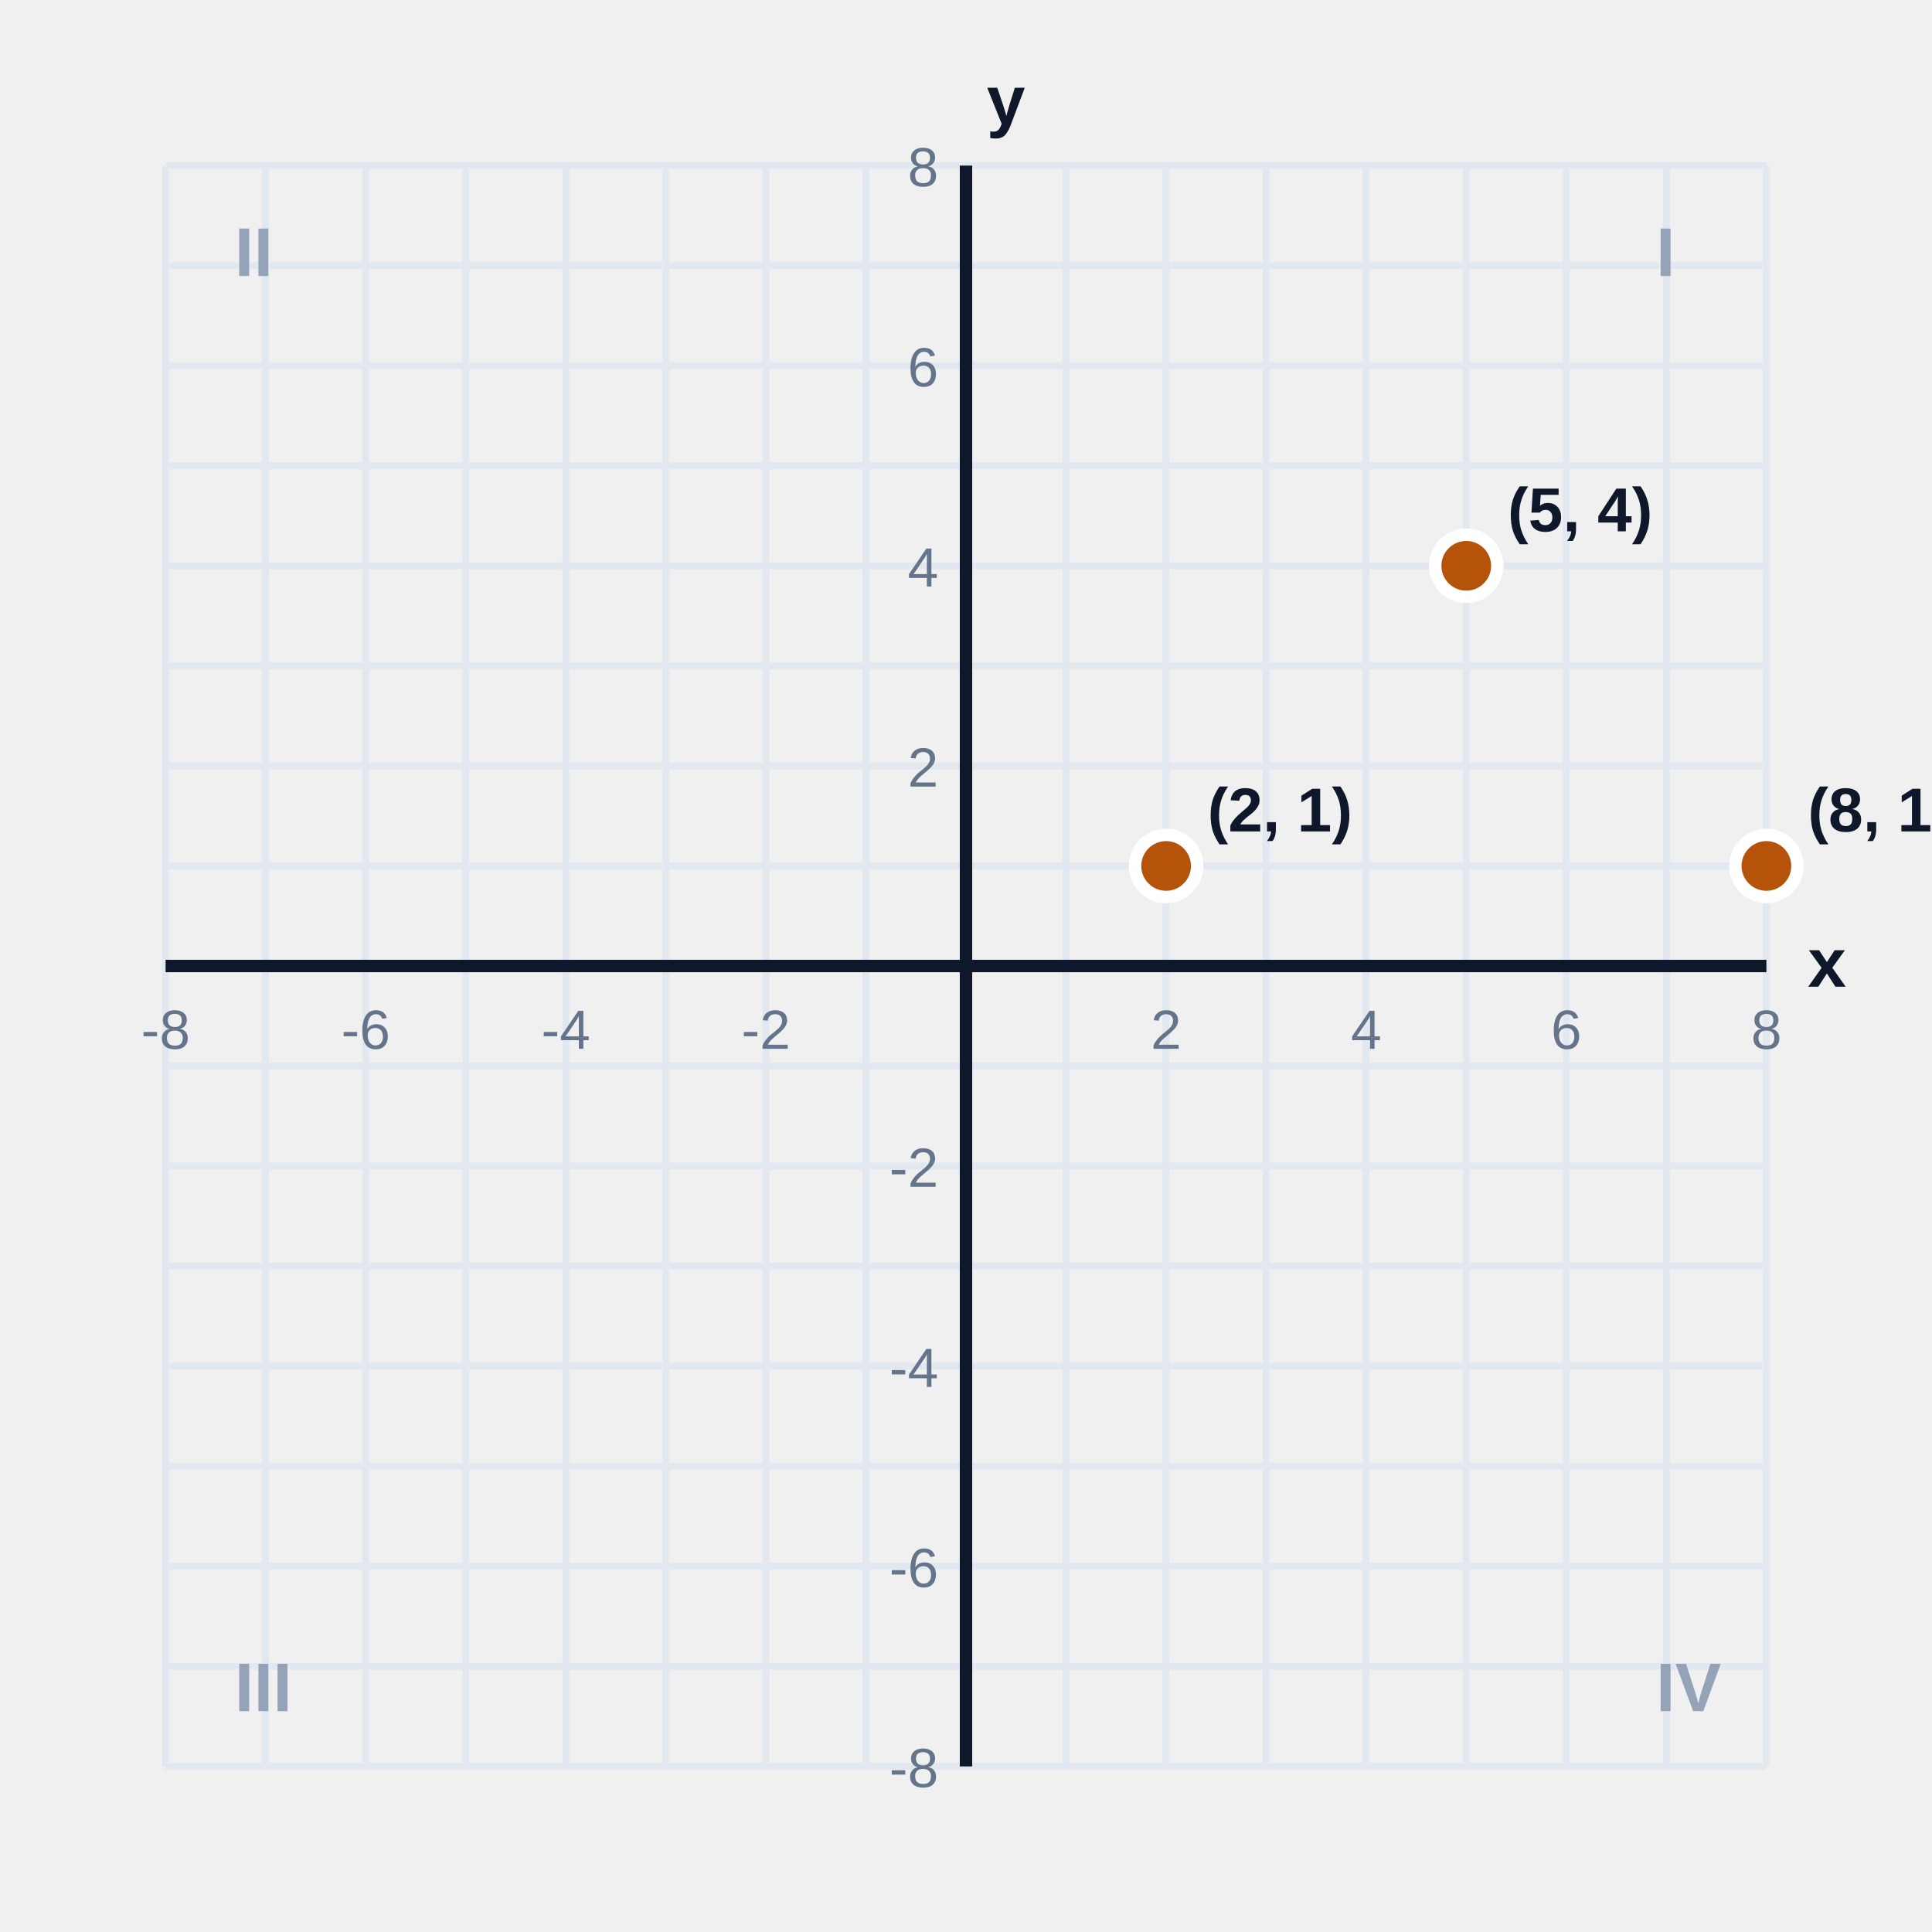
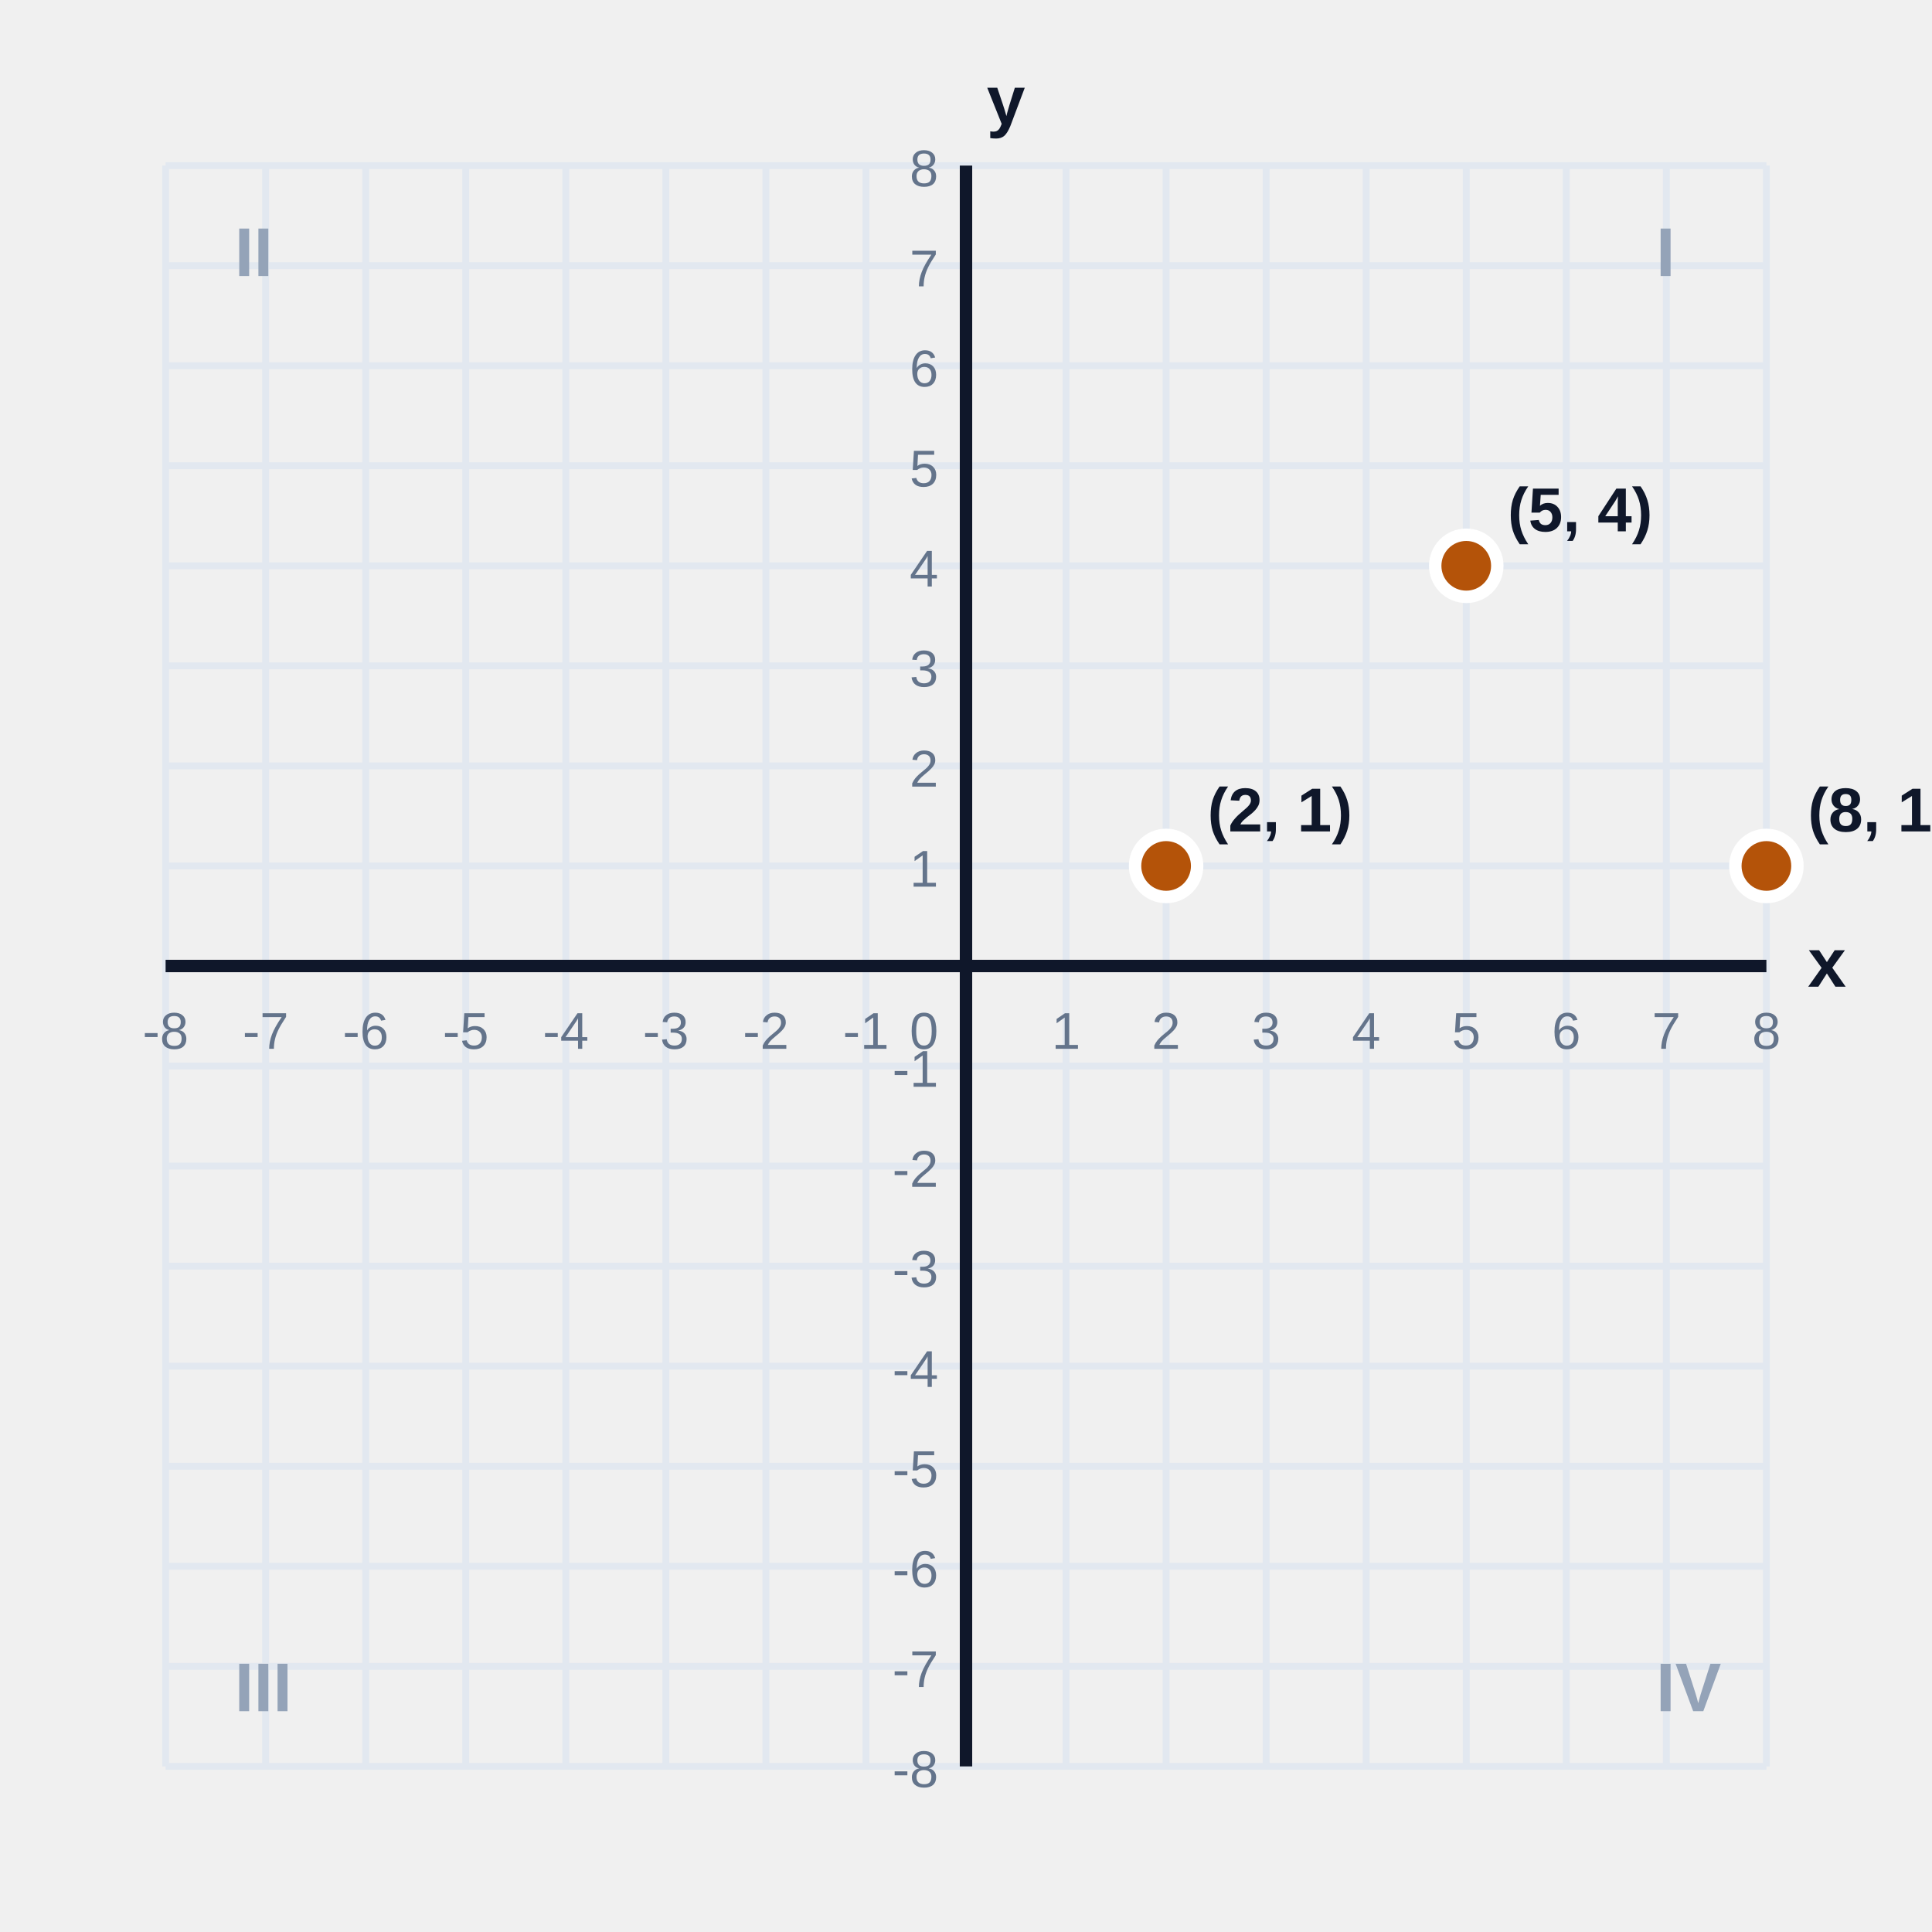
<svg xmlns="http://www.w3.org/2000/svg" width="280" height="280" viewBox="0 0 280 280" role="img" aria-label="Coordinate plane grid" style="background:white;max-width:100%;height:auto;border:1.5px solid #cbd5e1;border-radius:8px;padding:4px;">
+   <text x="136" y="152" text-anchor="end" font-size="7.5" fill="#64748b" font-family="'Hanken Grotesk',Arial,sans-serif">0</text>
  <line x1="24" y1="24" x2="24" y2="256" stroke="#e2e8f0" stroke-width="1" />
  <line x1="24" y1="256" x2="256" y2="256" stroke="#e2e8f0" stroke-width="1" />
-   <text x="24" y="152" text-anchor="middle" font-size="8" fill="#64748b" font-family="'Hanken Grotesk',Arial,sans-serif">-8</text>
-   <text x="136" y="259" text-anchor="end" font-size="8" fill="#64748b" font-family="'Hanken Grotesk',Arial,sans-serif">-8</text>
+   <text x="24" y="152" text-anchor="middle" font-size="7.5" fill="#64748b" font-family="'Hanken Grotesk',Arial,sans-serif">-8</text>
+   <text x="136" y="259" text-anchor="end" font-size="7.5" fill="#64748b" font-family="'Hanken Grotesk',Arial,sans-serif">-8</text>
  <line x1="38.5" y1="24" x2="38.5" y2="256" stroke="#e2e8f0" stroke-width="1" />
  <line x1="24" y1="241.5" x2="256" y2="241.5" stroke="#e2e8f0" stroke-width="1" />
+   <text x="38.5" y="152" text-anchor="middle" font-size="7.5" fill="#64748b" font-family="'Hanken Grotesk',Arial,sans-serif">-7</text>
+   <text x="136" y="244.5" text-anchor="end" font-size="7.5" fill="#64748b" font-family="'Hanken Grotesk',Arial,sans-serif">-7</text>
  <line x1="53" y1="24" x2="53" y2="256" stroke="#e2e8f0" stroke-width="1" />
  <line x1="24" y1="227" x2="256" y2="227" stroke="#e2e8f0" stroke-width="1" />
-   <text x="53" y="152" text-anchor="middle" font-size="8" fill="#64748b" font-family="'Hanken Grotesk',Arial,sans-serif">-6</text>
-   <text x="136" y="230" text-anchor="end" font-size="8" fill="#64748b" font-family="'Hanken Grotesk',Arial,sans-serif">-6</text>
+   <text x="53" y="152" text-anchor="middle" font-size="7.5" fill="#64748b" font-family="'Hanken Grotesk',Arial,sans-serif">-6</text>
+   <text x="136" y="230" text-anchor="end" font-size="7.5" fill="#64748b" font-family="'Hanken Grotesk',Arial,sans-serif">-6</text>
  <line x1="67.5" y1="24" x2="67.5" y2="256" stroke="#e2e8f0" stroke-width="1" />
  <line x1="24" y1="212.5" x2="256" y2="212.5" stroke="#e2e8f0" stroke-width="1" />
+   <text x="67.5" y="152" text-anchor="middle" font-size="7.5" fill="#64748b" font-family="'Hanken Grotesk',Arial,sans-serif">-5</text>
+   <text x="136" y="215.5" text-anchor="end" font-size="7.5" fill="#64748b" font-family="'Hanken Grotesk',Arial,sans-serif">-5</text>
  <line x1="82" y1="24" x2="82" y2="256" stroke="#e2e8f0" stroke-width="1" />
  <line x1="24" y1="198" x2="256" y2="198" stroke="#e2e8f0" stroke-width="1" />
-   <text x="82" y="152" text-anchor="middle" font-size="8" fill="#64748b" font-family="'Hanken Grotesk',Arial,sans-serif">-4</text>
-   <text x="136" y="201" text-anchor="end" font-size="8" fill="#64748b" font-family="'Hanken Grotesk',Arial,sans-serif">-4</text>
+   <text x="82" y="152" text-anchor="middle" font-size="7.5" fill="#64748b" font-family="'Hanken Grotesk',Arial,sans-serif">-4</text>
+   <text x="136" y="201" text-anchor="end" font-size="7.5" fill="#64748b" font-family="'Hanken Grotesk',Arial,sans-serif">-4</text>
  <line x1="96.5" y1="24" x2="96.5" y2="256" stroke="#e2e8f0" stroke-width="1" />
  <line x1="24" y1="183.5" x2="256" y2="183.5" stroke="#e2e8f0" stroke-width="1" />
+   <text x="96.5" y="152" text-anchor="middle" font-size="7.5" fill="#64748b" font-family="'Hanken Grotesk',Arial,sans-serif">-3</text>
+   <text x="136" y="186.5" text-anchor="end" font-size="7.5" fill="#64748b" font-family="'Hanken Grotesk',Arial,sans-serif">-3</text>
  <line x1="111" y1="24" x2="111" y2="256" stroke="#e2e8f0" stroke-width="1" />
  <line x1="24" y1="169" x2="256" y2="169" stroke="#e2e8f0" stroke-width="1" />
-   <text x="111" y="152" text-anchor="middle" font-size="8" fill="#64748b" font-family="'Hanken Grotesk',Arial,sans-serif">-2</text>
-   <text x="136" y="172" text-anchor="end" font-size="8" fill="#64748b" font-family="'Hanken Grotesk',Arial,sans-serif">-2</text>
+   <text x="111" y="152" text-anchor="middle" font-size="7.5" fill="#64748b" font-family="'Hanken Grotesk',Arial,sans-serif">-2</text>
+   <text x="136" y="172" text-anchor="end" font-size="7.5" fill="#64748b" font-family="'Hanken Grotesk',Arial,sans-serif">-2</text>
  <line x1="125.5" y1="24" x2="125.5" y2="256" stroke="#e2e8f0" stroke-width="1" />
  <line x1="24" y1="154.5" x2="256" y2="154.5" stroke="#e2e8f0" stroke-width="1" />
+   <text x="125.5" y="152" text-anchor="middle" font-size="7.5" fill="#64748b" font-family="'Hanken Grotesk',Arial,sans-serif">-1</text>
+   <text x="136" y="157.5" text-anchor="end" font-size="7.5" fill="#64748b" font-family="'Hanken Grotesk',Arial,sans-serif">-1</text>
  <line x1="140" y1="24" x2="140" y2="256" stroke="#e2e8f0" stroke-width="1" />
  <line x1="24" y1="140" x2="256" y2="140" stroke="#e2e8f0" stroke-width="1" />
  <line x1="154.5" y1="24" x2="154.5" y2="256" stroke="#e2e8f0" stroke-width="1" />
  <line x1="24" y1="125.5" x2="256" y2="125.5" stroke="#e2e8f0" stroke-width="1" />
+   <text x="154.5" y="152" text-anchor="middle" font-size="7.5" fill="#64748b" font-family="'Hanken Grotesk',Arial,sans-serif">1</text>
+   <text x="136" y="128.5" text-anchor="end" font-size="7.5" fill="#64748b" font-family="'Hanken Grotesk',Arial,sans-serif">1</text>
  <line x1="169" y1="24" x2="169" y2="256" stroke="#e2e8f0" stroke-width="1" />
  <line x1="24" y1="111" x2="256" y2="111" stroke="#e2e8f0" stroke-width="1" />
-   <text x="169" y="152" text-anchor="middle" font-size="8" fill="#64748b" font-family="'Hanken Grotesk',Arial,sans-serif">2</text>
-   <text x="136" y="114" text-anchor="end" font-size="8" fill="#64748b" font-family="'Hanken Grotesk',Arial,sans-serif">2</text>
+   <text x="169" y="152" text-anchor="middle" font-size="7.5" fill="#64748b" font-family="'Hanken Grotesk',Arial,sans-serif">2</text>
+   <text x="136" y="114" text-anchor="end" font-size="7.5" fill="#64748b" font-family="'Hanken Grotesk',Arial,sans-serif">2</text>
  <line x1="183.5" y1="24" x2="183.5" y2="256" stroke="#e2e8f0" stroke-width="1" />
  <line x1="24" y1="96.5" x2="256" y2="96.5" stroke="#e2e8f0" stroke-width="1" />
+   <text x="183.5" y="152" text-anchor="middle" font-size="7.5" fill="#64748b" font-family="'Hanken Grotesk',Arial,sans-serif">3</text>
+   <text x="136" y="99.5" text-anchor="end" font-size="7.5" fill="#64748b" font-family="'Hanken Grotesk',Arial,sans-serif">3</text>
  <line x1="198" y1="24" x2="198" y2="256" stroke="#e2e8f0" stroke-width="1" />
  <line x1="24" y1="82" x2="256" y2="82" stroke="#e2e8f0" stroke-width="1" />
-   <text x="198" y="152" text-anchor="middle" font-size="8" fill="#64748b" font-family="'Hanken Grotesk',Arial,sans-serif">4</text>
-   <text x="136" y="85" text-anchor="end" font-size="8" fill="#64748b" font-family="'Hanken Grotesk',Arial,sans-serif">4</text>
+   <text x="198" y="152" text-anchor="middle" font-size="7.5" fill="#64748b" font-family="'Hanken Grotesk',Arial,sans-serif">4</text>
+   <text x="136" y="85" text-anchor="end" font-size="7.5" fill="#64748b" font-family="'Hanken Grotesk',Arial,sans-serif">4</text>
  <line x1="212.5" y1="24" x2="212.5" y2="256" stroke="#e2e8f0" stroke-width="1" />
  <line x1="24" y1="67.5" x2="256" y2="67.5" stroke="#e2e8f0" stroke-width="1" />
+   <text x="212.5" y="152" text-anchor="middle" font-size="7.5" fill="#64748b" font-family="'Hanken Grotesk',Arial,sans-serif">5</text>
+   <text x="136" y="70.5" text-anchor="end" font-size="7.5" fill="#64748b" font-family="'Hanken Grotesk',Arial,sans-serif">5</text>
  <line x1="227" y1="24" x2="227" y2="256" stroke="#e2e8f0" stroke-width="1" />
  <line x1="24" y1="53" x2="256" y2="53" stroke="#e2e8f0" stroke-width="1" />
-   <text x="227" y="152" text-anchor="middle" font-size="8" fill="#64748b" font-family="'Hanken Grotesk',Arial,sans-serif">6</text>
-   <text x="136" y="56" text-anchor="end" font-size="8" fill="#64748b" font-family="'Hanken Grotesk',Arial,sans-serif">6</text>
+   <text x="227" y="152" text-anchor="middle" font-size="7.5" fill="#64748b" font-family="'Hanken Grotesk',Arial,sans-serif">6</text>
+   <text x="136" y="56" text-anchor="end" font-size="7.5" fill="#64748b" font-family="'Hanken Grotesk',Arial,sans-serif">6</text>
  <line x1="241.5" y1="24" x2="241.5" y2="256" stroke="#e2e8f0" stroke-width="1" />
  <line x1="24" y1="38.5" x2="256" y2="38.5" stroke="#e2e8f0" stroke-width="1" />
+   <text x="241.5" y="152" text-anchor="middle" font-size="7.5" fill="#64748b" font-family="'Hanken Grotesk',Arial,sans-serif">7</text>
+   <text x="136" y="41.5" text-anchor="end" font-size="7.5" fill="#64748b" font-family="'Hanken Grotesk',Arial,sans-serif">7</text>
  <line x1="256" y1="24" x2="256" y2="256" stroke="#e2e8f0" stroke-width="1" />
  <line x1="24" y1="24" x2="256" y2="24" stroke="#e2e8f0" stroke-width="1" />
-   <text x="256" y="152" text-anchor="middle" font-size="8" fill="#64748b" font-family="'Hanken Grotesk',Arial,sans-serif">8</text>
-   <text x="136" y="27" text-anchor="end" font-size="8" fill="#64748b" font-family="'Hanken Grotesk',Arial,sans-serif">8</text>
+   <text x="256" y="152" text-anchor="middle" font-size="7.5" fill="#64748b" font-family="'Hanken Grotesk',Arial,sans-serif">8</text>
+   <text x="136" y="27" text-anchor="end" font-size="7.5" fill="#64748b" font-family="'Hanken Grotesk',Arial,sans-serif">8</text>
  <text x="240" y="40" font-size="10" font-weight="800" fill="#94a3b8" font-family="'Hanken Grotesk',Arial,sans-serif">I</text>
  <text x="34" y="40" font-size="10" font-weight="800" fill="#94a3b8" font-family="'Hanken Grotesk',Arial,sans-serif">II</text>
  <text x="34" y="248" font-size="10" font-weight="800" fill="#94a3b8" font-family="'Hanken Grotesk',Arial,sans-serif">III</text>
  <text x="240" y="248" font-size="10" font-weight="800" fill="#94a3b8" font-family="'Hanken Grotesk',Arial,sans-serif">IV</text>
  <line x1="24" y1="140" x2="256" y2="140" stroke="#0f172a" stroke-width="1.8" />
  <line x1="140" y1="24" x2="140" y2="256" stroke="#0f172a" stroke-width="1.8" />
  <text x="262" y="143" font-size="10" font-weight="800" fill="#0f172a" font-family="'Hanken Grotesk',Arial,sans-serif">x</text>
  <text x="143" y="18" font-size="10" font-weight="800" fill="#0f172a" font-family="'Hanken Grotesk',Arial,sans-serif">y</text>
  <circle cx="169.0" cy="125.5" r="4.5" fill="#b45309" stroke="#fff" stroke-width="1.8" />
  <text x="175.0" y="120.5" font-size="9" font-weight="800" fill="#0f172a" font-family="'Hanken Grotesk',Arial,sans-serif">(2, 1)</text>
  <circle cx="212.5" cy="82.0" r="4.5" fill="#b45309" stroke="#fff" stroke-width="1.8" />
  <text x="218.5" y="77.0" font-size="9" font-weight="800" fill="#0f172a" font-family="'Hanken Grotesk',Arial,sans-serif">(5, 4)</text>
  <circle cx="256.0" cy="125.5" r="4.5" fill="#b45309" stroke="#fff" stroke-width="1.8" />
  <text x="262.0" y="120.5" font-size="9" font-weight="800" fill="#0f172a" font-family="'Hanken Grotesk',Arial,sans-serif">(8, 1)</text>
</svg>
